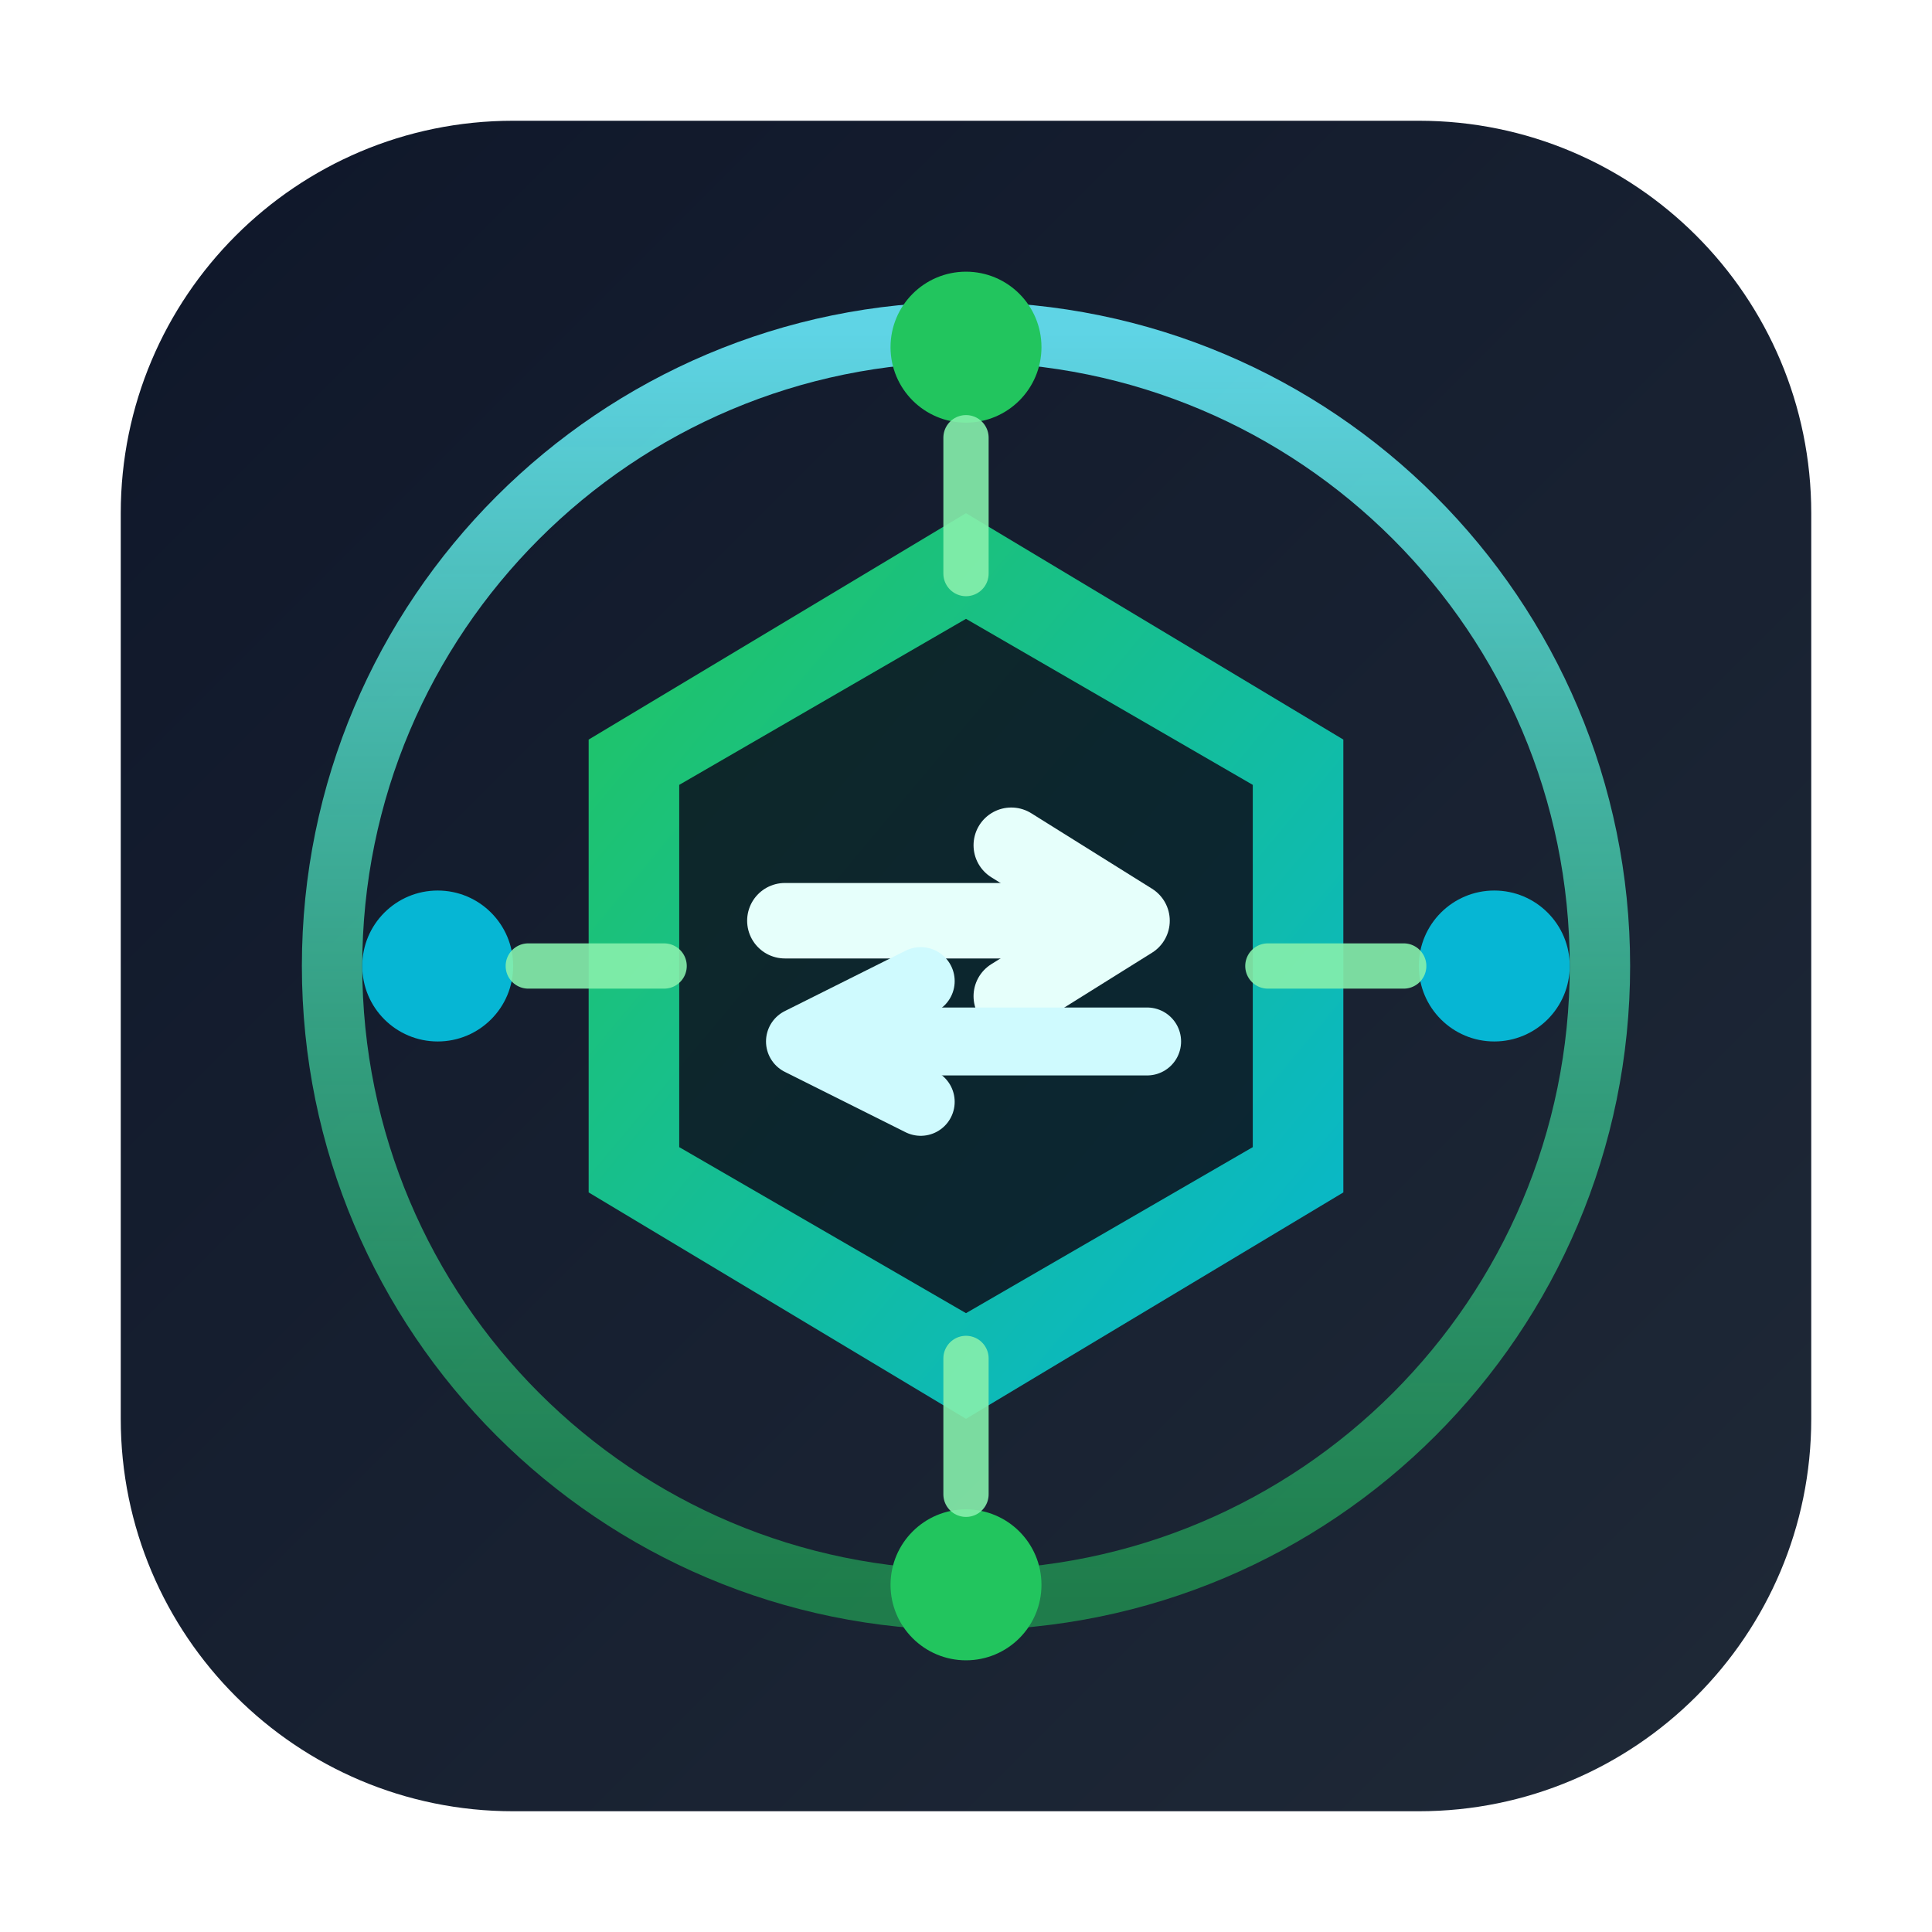
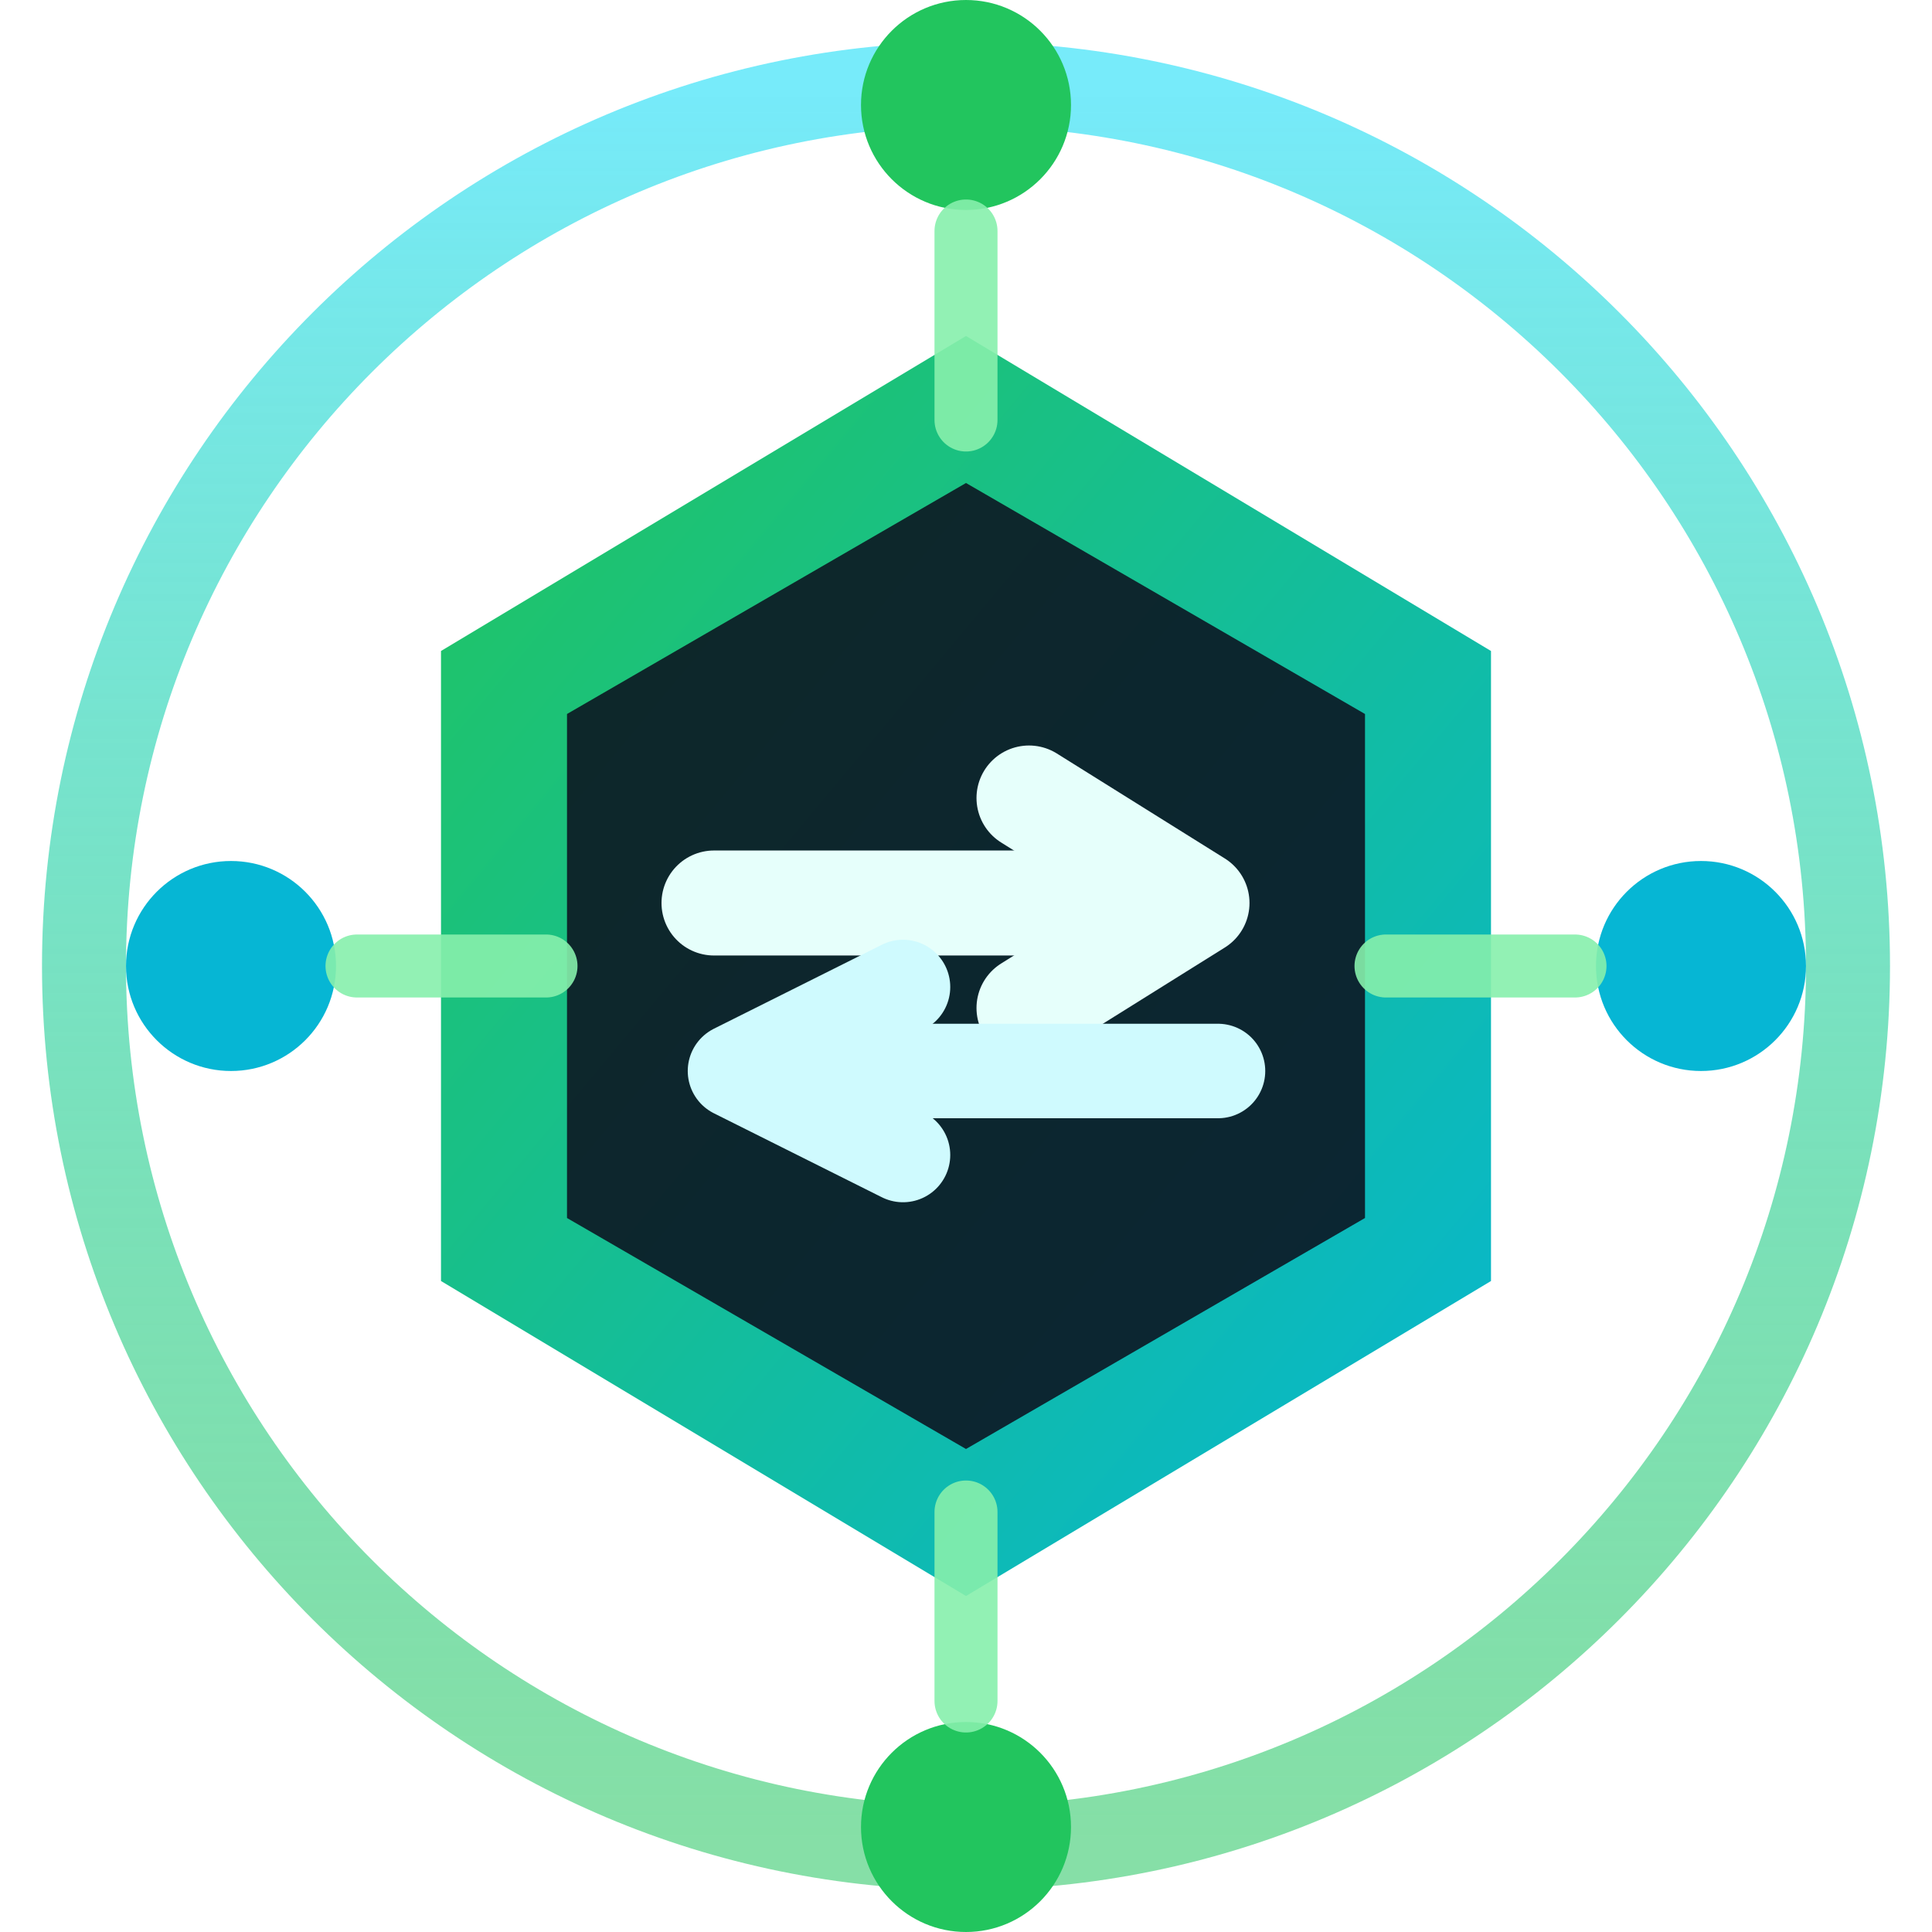
- <svg xmlns="http://www.w3.org/2000/svg" width="128" height="128" viewBox="0 0 128 128" role="img" aria-label="Node API Forge icon">
+ <svg xmlns="http://www.w3.org/2000/svg" width="128" height="128" viewBox="18 18 92 92" role="img" aria-label="Node API Forge icon">
  <defs>
    <linearGradient id="bg" x1="0" y1="0" x2="1" y2="1">
      <stop offset="0%" stop-color="#0f172a" />
      <stop offset="100%" stop-color="#1f2937" />
    </linearGradient>
    <linearGradient id="accent" x1="0" y1="0" x2="1" y2="1">
      <stop offset="0%" stop-color="#22c55e" />
      <stop offset="100%" stop-color="#06b6d4" />
    </linearGradient>
    <linearGradient id="ring" x1="0" y1="0" x2="0" y2="1">
      <stop offset="0%" stop-color="#67e8f9" stop-opacity="0.9" />
      <stop offset="100%" stop-color="#22c55e" stop-opacity="0.55" />
    </linearGradient>
  </defs>
-   <rect x="8" y="8" width="112" height="112" rx="26" fill="url(#bg)" />
  <circle cx="64" cy="64" r="42" fill="none" stroke="url(#ring)" stroke-width="4" />
  <polygon points="64,34 89,49 89,79 64,94 39,79 39,49" fill="url(#accent)" />
  <polygon points="64,41 83,52 83,76 64,87 45,76 45,52" fill="#0b1220" opacity="0.88" />
  <path d="M52 61h20" stroke="#e6fffb" stroke-width="5" stroke-linecap="round" />
  <path d="M67 56l8 5-8 5" fill="none" stroke="#e6fffb" stroke-width="5" stroke-linecap="round" stroke-linejoin="round" />
  <path d="M76 69H56" stroke="#cffafe" stroke-width="4.5" stroke-linecap="round" />
  <path d="M61 65l-8 4 8 4" fill="none" stroke="#cffafe" stroke-width="4.5" stroke-linecap="round" stroke-linejoin="round" />
  <circle cx="64" cy="23" r="5" fill="#22c55e" />
  <circle cx="29" cy="64" r="5" fill="#06b6d4" />
  <circle cx="99" cy="64" r="5" fill="#06b6d4" />
  <circle cx="64" cy="105" r="5" fill="#22c55e" />
  <path d="M64 29v9M35 64h9M84 64h9M64 90v9" stroke="#86efac" stroke-width="3" stroke-linecap="round" opacity="0.9" />
</svg>
